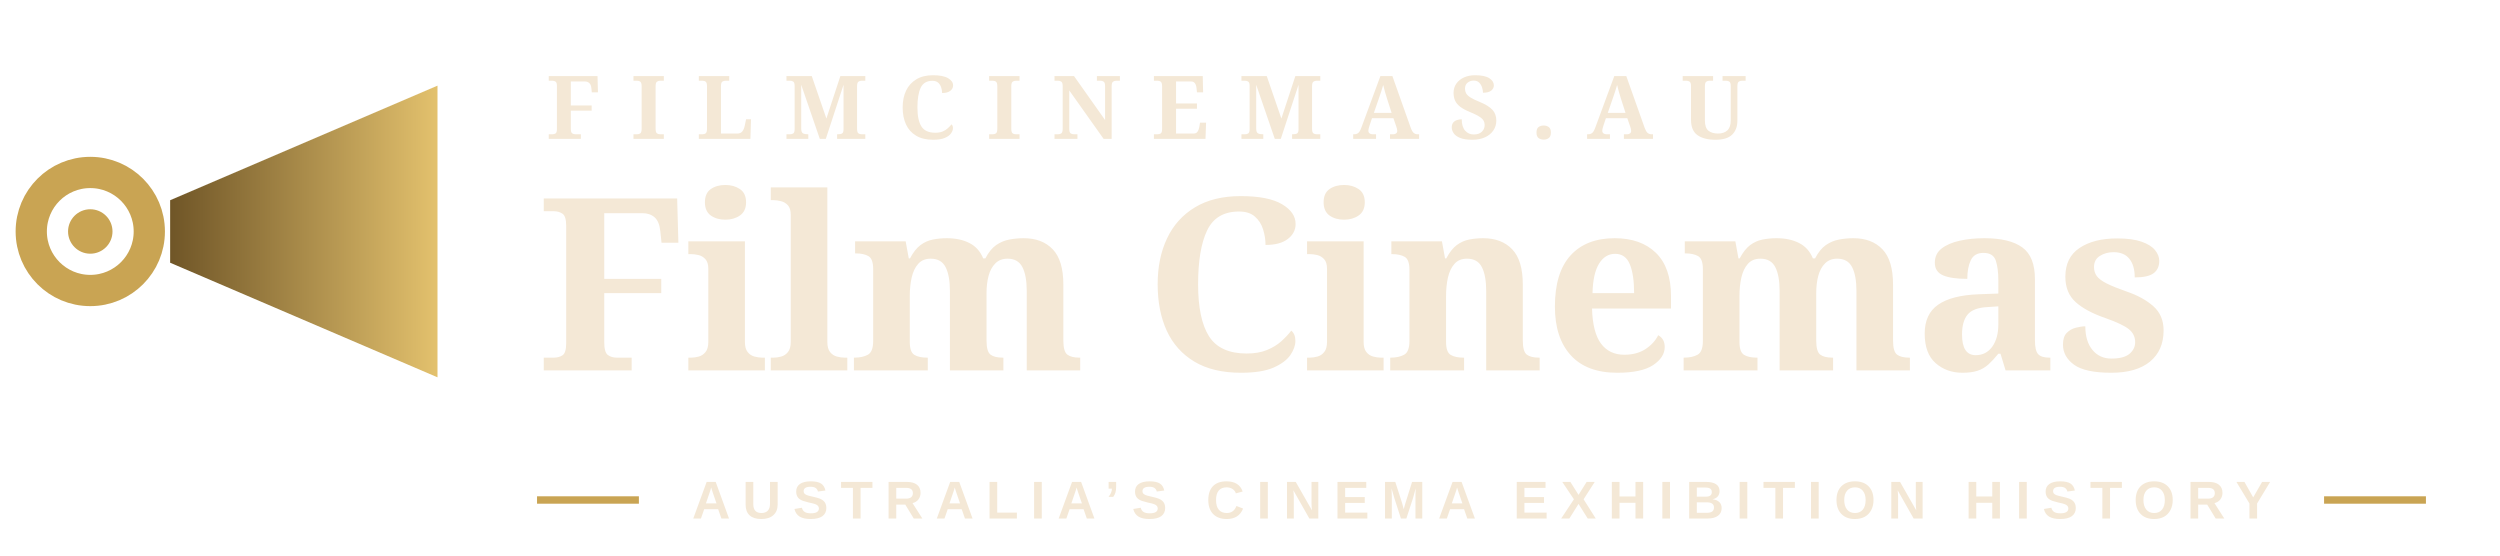
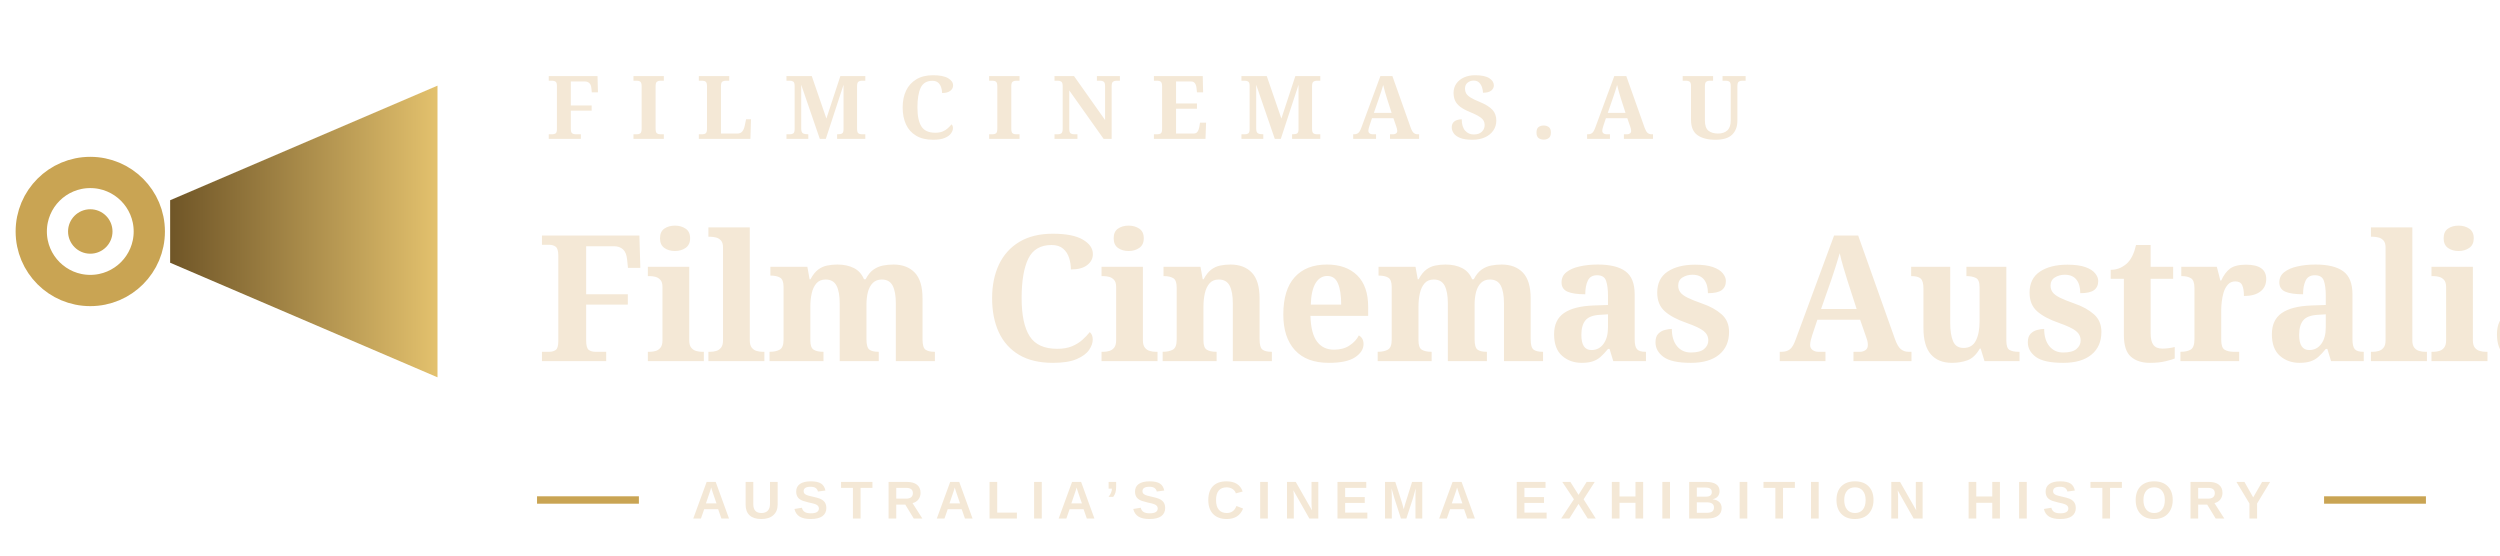
- <svg xmlns="http://www.w3.org/2000/svg" viewBox="0 0 540 120" role="img" style="background:#0B1E2D" aria-label="Film Cinemas">
+ <svg xmlns="http://www.w3.org/2000/svg" viewBox="0 0 540 120" role="img" style="background:#0B1E2D" aria-label="Film Cinemas Australia">
  <g transform="translate(0 2) scale(1.5)">
    <defs>
      <linearGradient id="lb1" x1="24" y1="0" x2="64" y2="0" gradientUnits="userSpaceOnUse">
        <stop offset="0" stop-color="#6E5426" />
        <stop offset="1" stop-color="#E6C46F" />
      </linearGradient>
    </defs>
    <circle cx="13" cy="32" r="8.5" fill="none" stroke="#C9A453" stroke-width="4.5" />
    <circle cx="13" cy="32" r="3.2" fill="#C9A453" />
    <path d="M24.5 27.5 63 11v42L24.5 36.5z" fill="url(#lb1)" />
  </g>
  <g fill="#F4E8D6" font-family="'Source Serif 4', Georgia, serif">
    <text x="118" y="30" font-size="19" letter-spacing="6.5" font-weight="600">FILMCINEMAS.AU</text>
-     <text x="116" y="80" font-size="52" font-weight="600" letter-spacing="-0.5">Film Cinemas</text>
+     <text x="116" y="78" font-size="38" font-weight="600" letter-spacing="-0.3" textLength="408" lengthAdjust="spacingAndGlyphs">Film Cinemas Australia</text>
  </g>
  <g fill="#F4E8D6" font-family="'Atkinson Hyperlegible', Arial, sans-serif" font-size="11.5" font-weight="700" letter-spacing="2.6">
    <text x="320" y="112" text-anchor="middle">AUSTRALIA’S CINEMA EXHIBITION HISTORY</text>
  </g>
  <path d="M116 108h22M524 108h-22" stroke="#C9A453" stroke-width="1.6" />
</svg>
